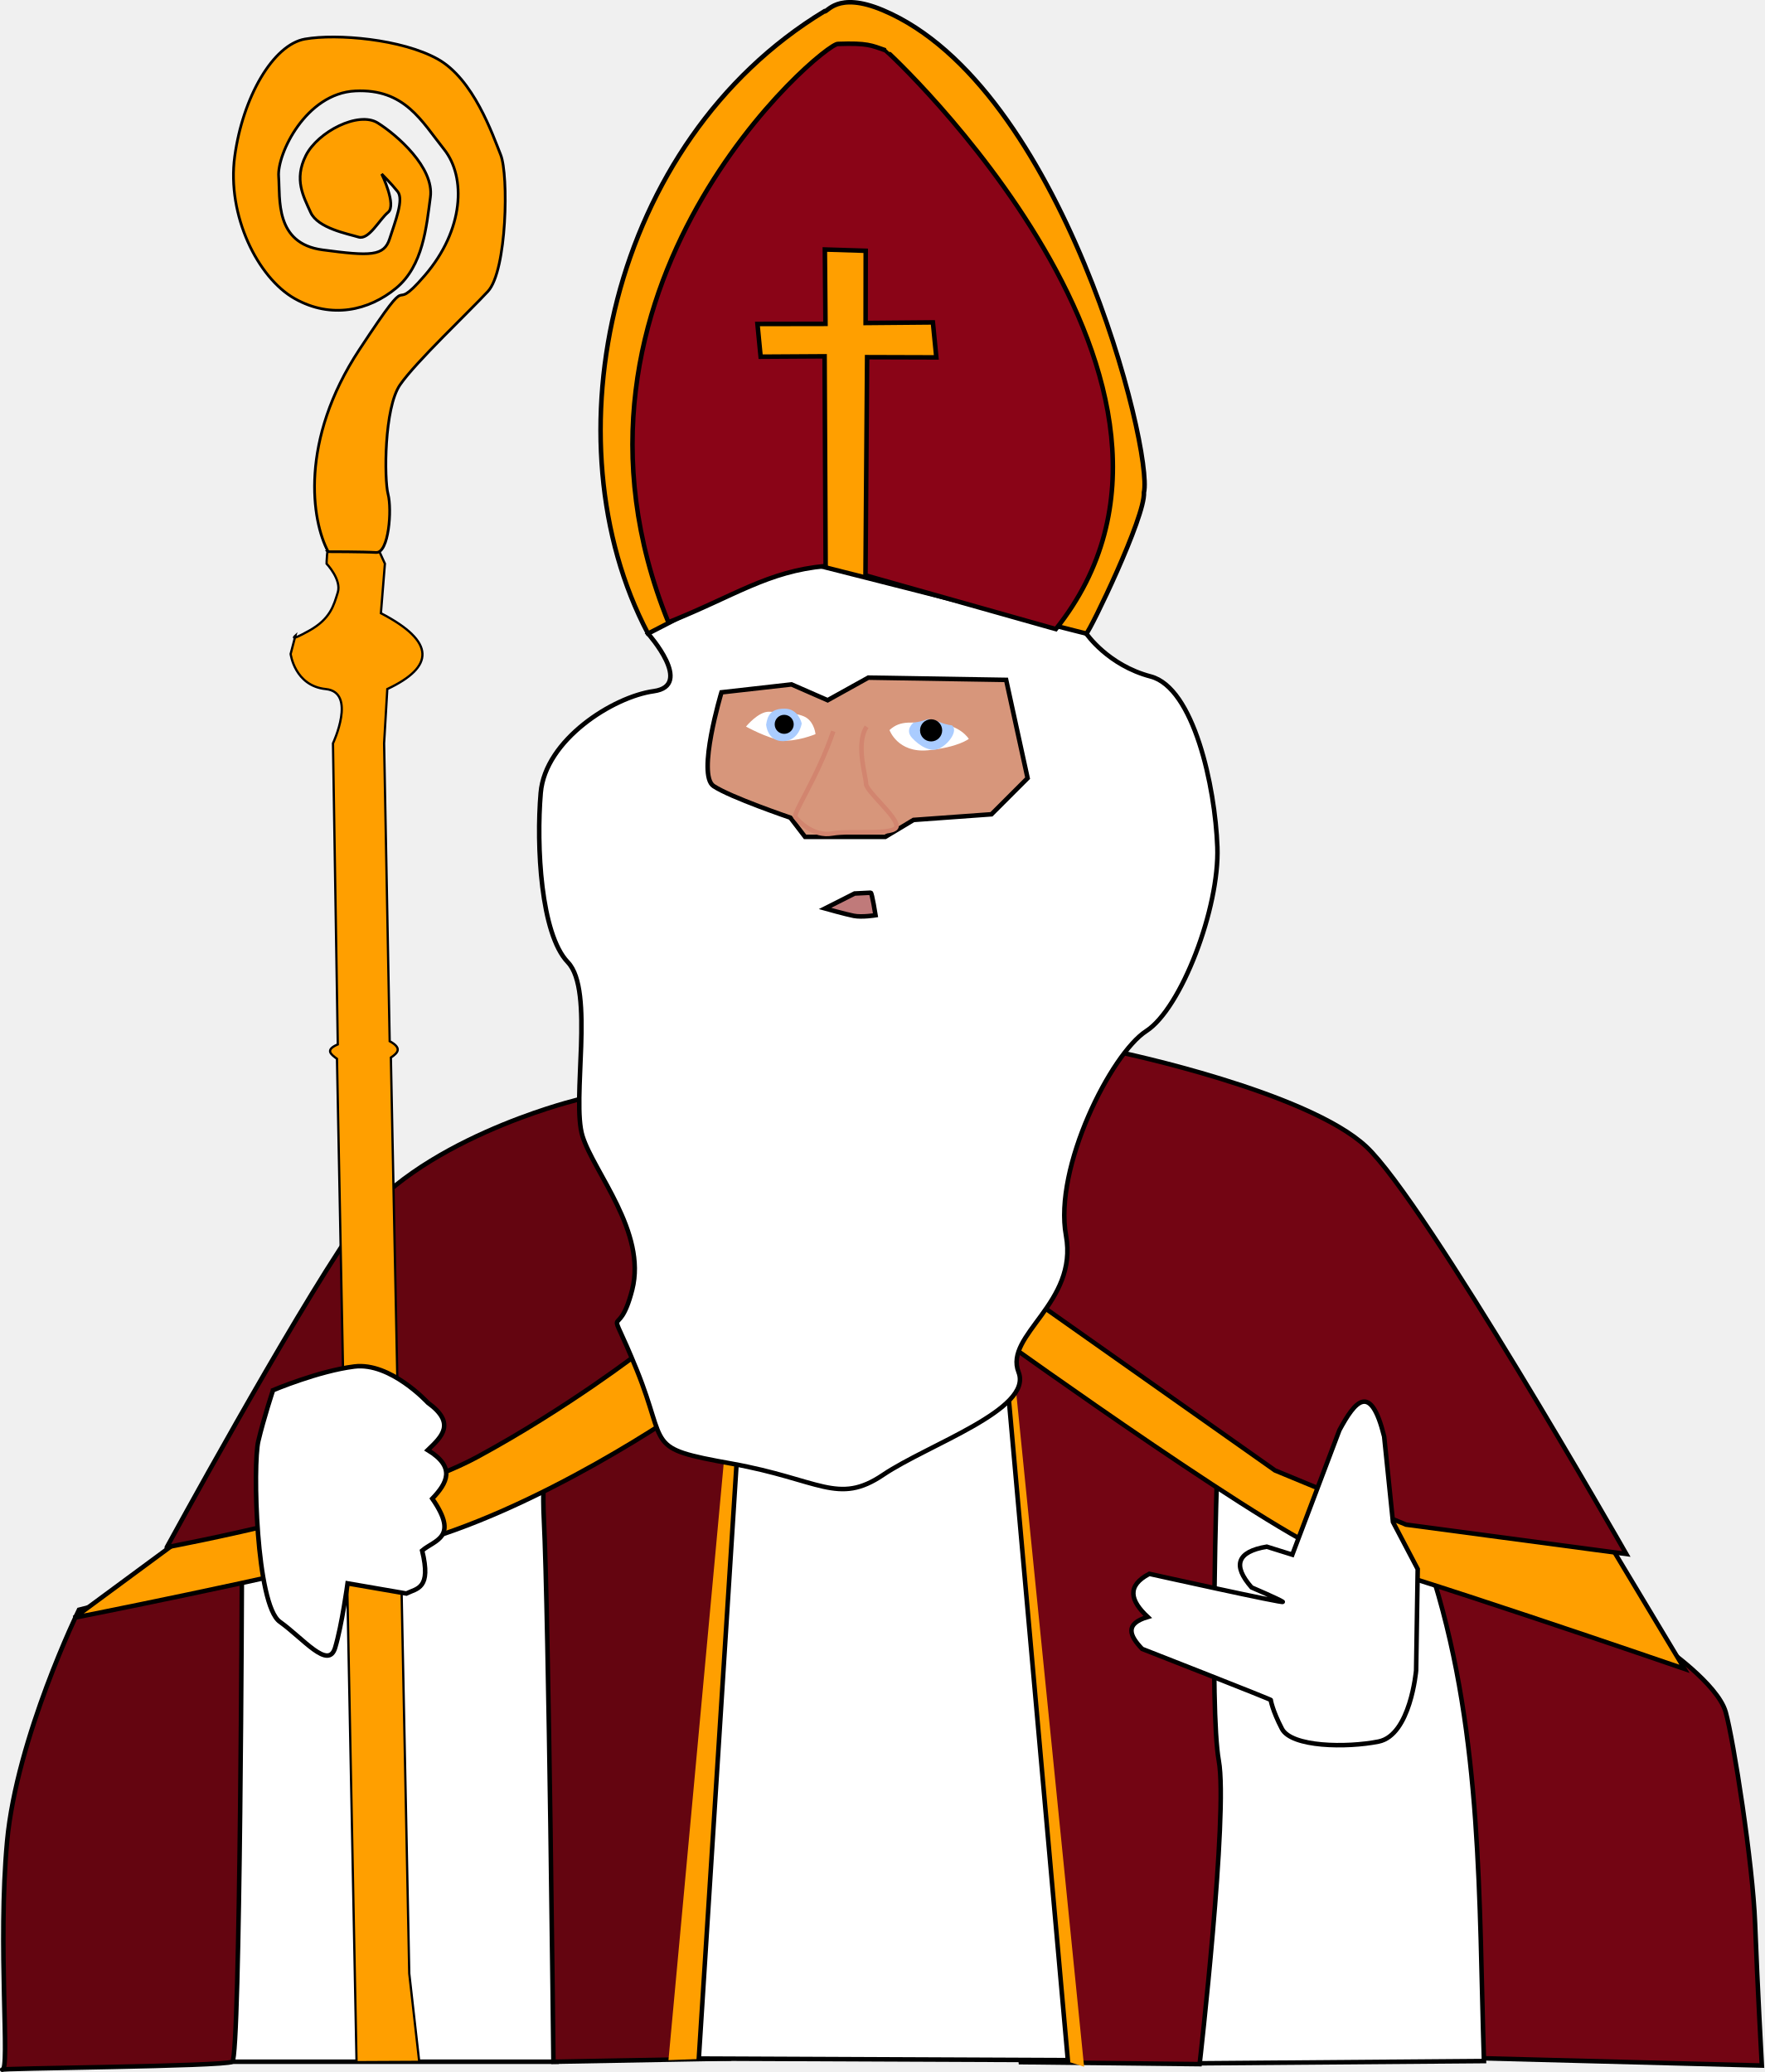
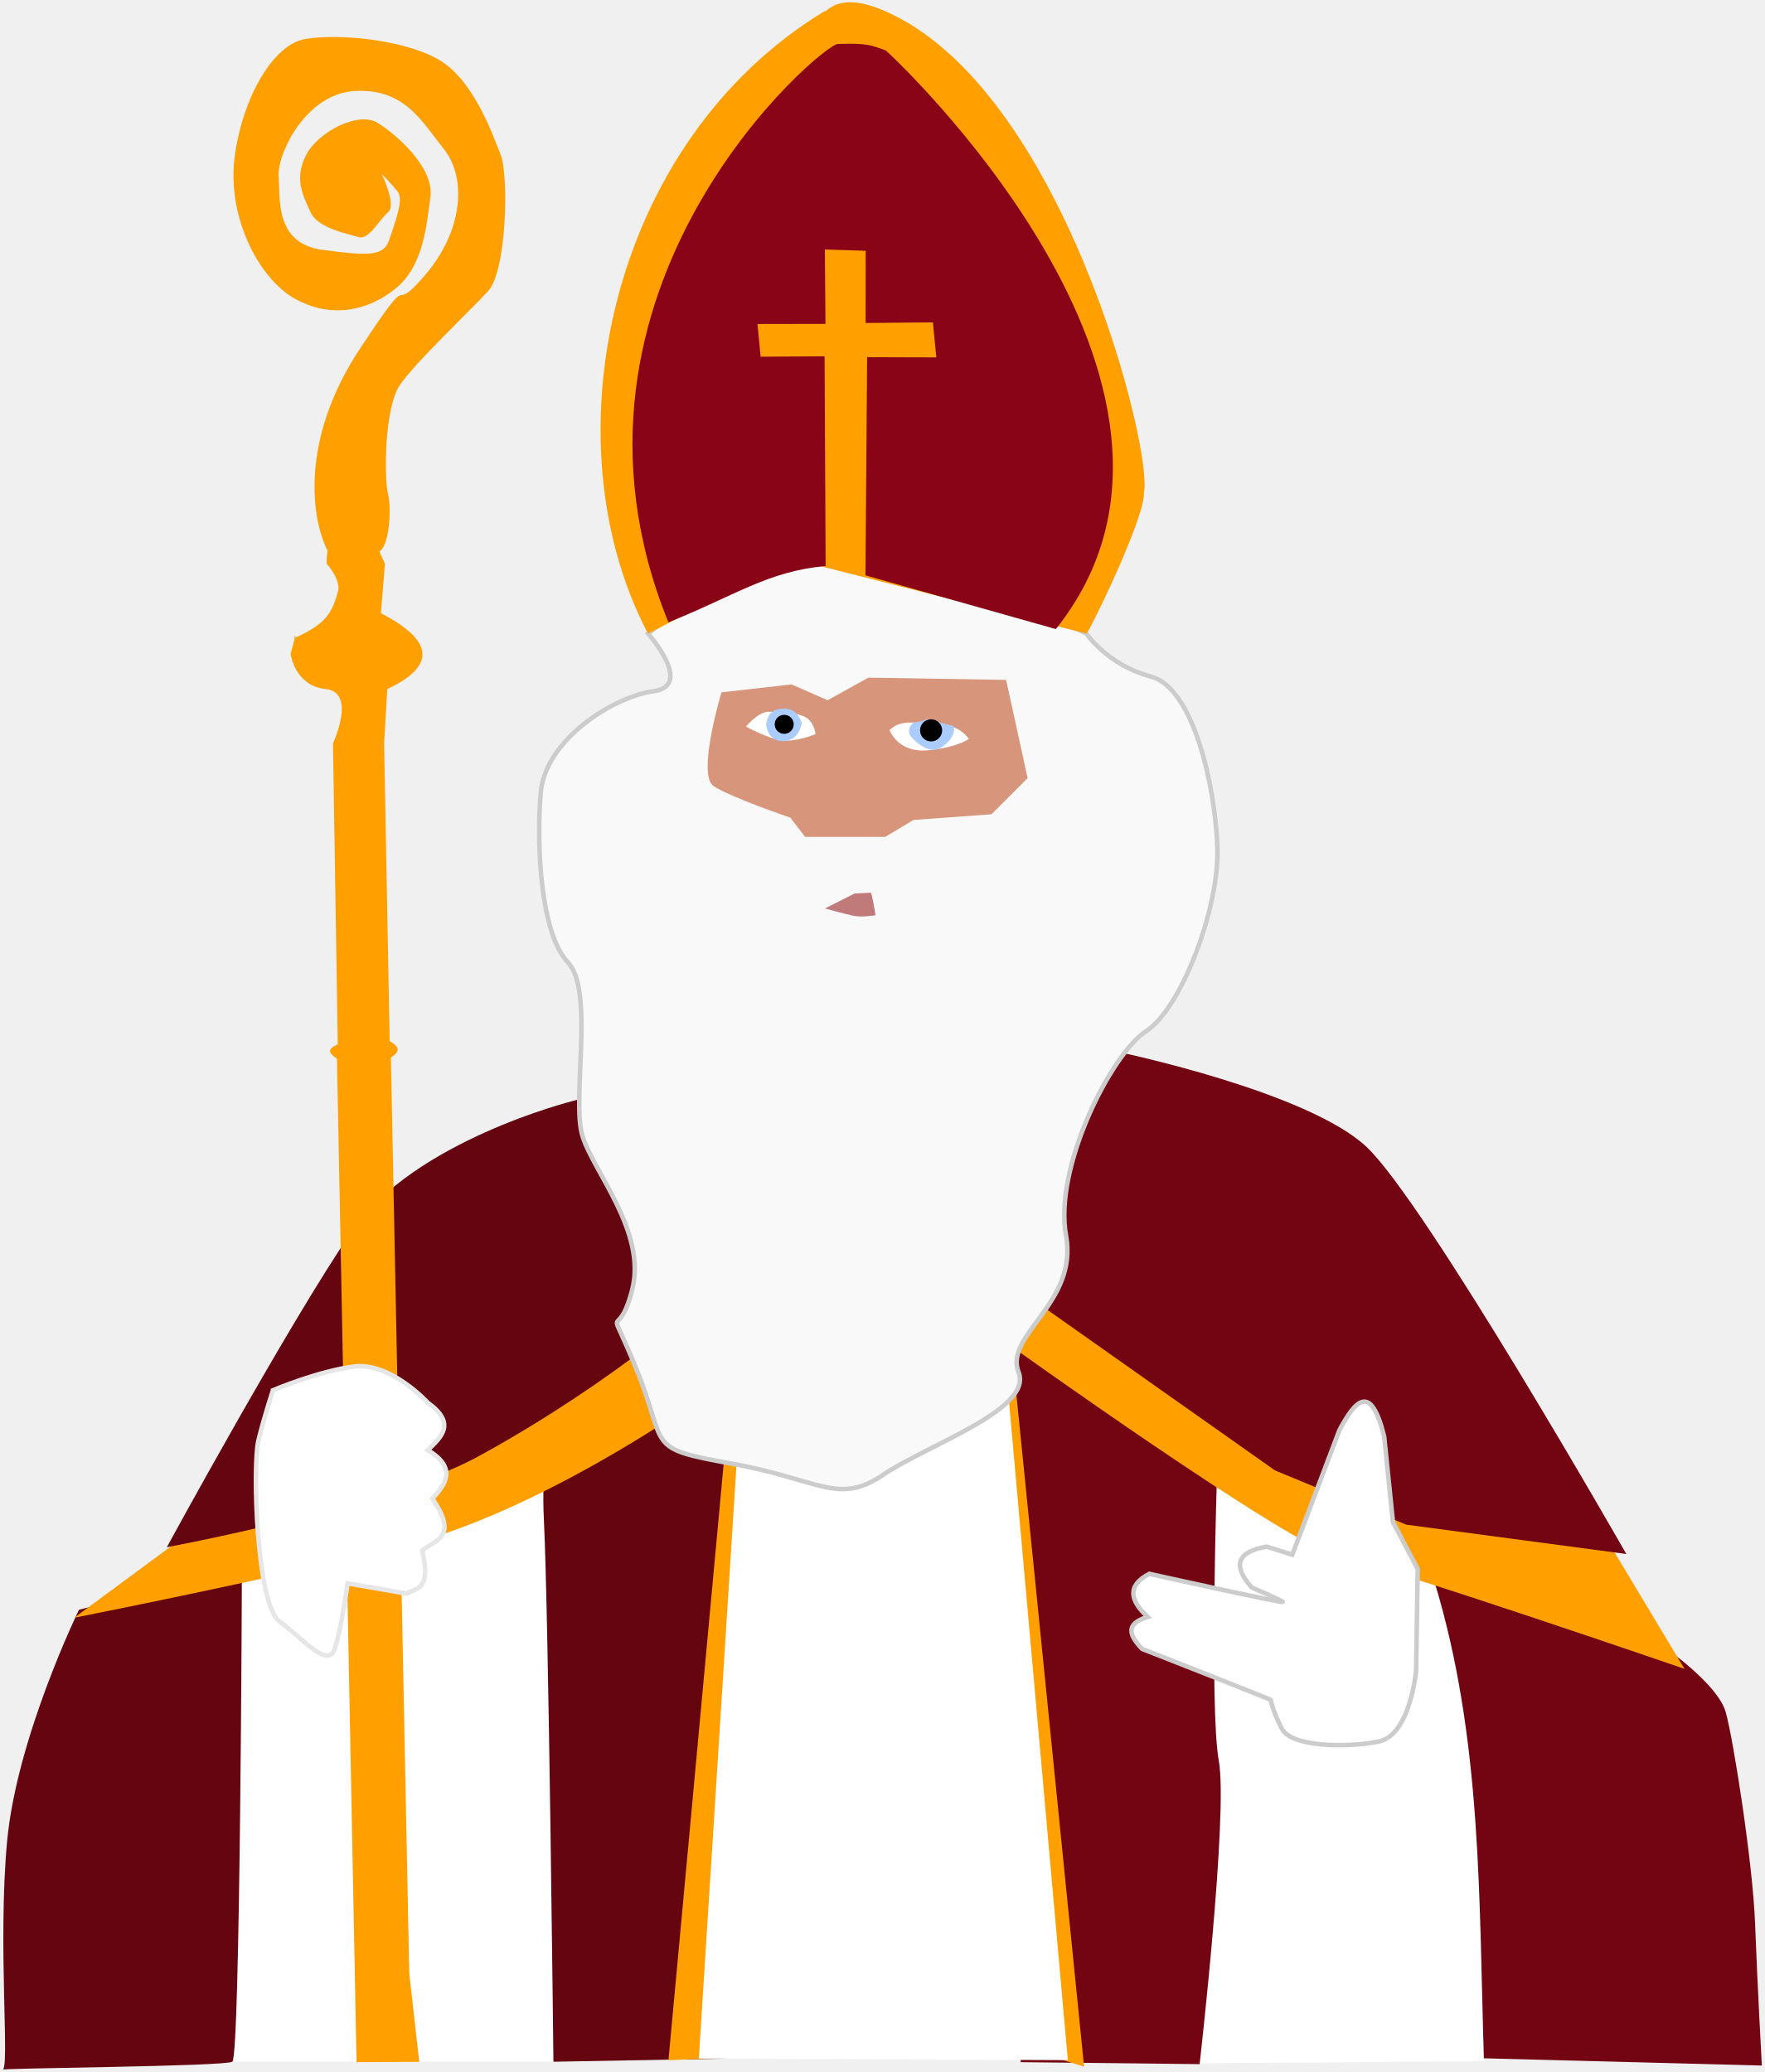
<svg xmlns="http://www.w3.org/2000/svg" width="390.45" height="458.686" viewBox="0 0 103.307 121.361" version="1.1" id="svg289">
  <defs id="defs283" />
  <g id="layer1" transform="translate(238.7656,-375.1147)">
-     <path style="opacity:1;vector-effect:none;fill:#730513;fill-opacity:1;stroke:#000000;stroke-width:0.265px;stroke-linecap:butt;stroke-linejoin:miter;stroke-miterlimit:4;stroke-dasharray:none;stroke-dashoffset:0;stroke-opacity:1" d="m -141.354,471.559 c 0,0 3.175,2.183 3.638,3.836 0.463,1.654 1.587,8.864 1.72,12.369 0.132,3.506 0.397,8.334 0.397,8.334 l -17.793,-0.463 -2.712,-30.361 z" id="path919" />
-     <path style="opacity:1;vector-effect:none;fill:#ffffff;fill-opacity:1;stroke:#000000;stroke-width:0.265px;stroke-linecap:butt;stroke-linejoin:miter;stroke-miterlimit:4;stroke-dasharray:none;stroke-dashoffset:0;stroke-opacity:1" d="m -168.606,495.967 16.735,-0.132 c -0.303,-9.415 -0.086,-18.865 -2.91,-28.112 l -0.794,-0.198 -11.576,-7.011 -4.63,3.307 z" id="path917" />
-     <path style="opacity:1;vector-effect:none;fill:#ffffff;fill-opacity:1;stroke:#000000;stroke-width:0.265px;stroke-linecap:butt;stroke-linejoin:miter;stroke-miterlimit:4;stroke-dasharray:none;stroke-dashoffset:0;stroke-opacity:1" d="m -225.629,495.875 h 19.457 l 0.374,-34.892 -19.925,5.426 z" id="path915" />
-     <path style="opacity:1;vector-effect:none;fill:#640510;fill-opacity:1;stroke:#000000;stroke-width:0.265px;stroke-linecap:butt;stroke-linejoin:miter;stroke-miterlimit:4;stroke-dasharray:none;stroke-dashoffset:0;stroke-opacity:1" d="m -234.141,469.402 c 0,0 -3.648,7.484 -4.209,13.564 -0.561,6.08 0.187,13.47 -0.281,13.377 -0.468,-0.093 13.003,-0.187 13.47,-0.468 0.468,-0.281 0.561,-28.905 0.561,-28.905 z" id="path913" />
-     <path style="opacity:1;vector-effect:none;fill:#730513;fill-opacity:1;stroke:#000000;stroke-width:0.265px;stroke-linecap:butt;stroke-linejoin:miter;stroke-miterlimit:4;stroke-dasharray:none;stroke-dashoffset:0;stroke-opacity:1" d="m -183.621,454.956 4.63,40.944 10.47,0.115 c 0,0 1.684,-14.686 1.123,-17.773 -0.561,-3.087 -0.093,-17.165 -0.093,-17.165 l -12.909,-8.7 z" id="path907" />
-     <path style="opacity:1;vector-effect:none;fill:#ff9f00;fill-opacity:1;stroke:#000000;stroke-width:0.265px;stroke-linecap:butt;stroke-linejoin:miter;stroke-miterlimit:4;stroke-dasharray:none;stroke-dashoffset:0;stroke-opacity:1" d="m -180.073,453.593 c 0,0 16.932,12.161 19.738,12.722 2.806,0.561 20.206,6.548 20.206,6.548 l -4.21,-7.016 -35.547,-17.119 z" id="path903" />
-     <path style="opacity:1;vector-effect:none;fill:#640510;fill-opacity:1;stroke:#000000;stroke-width:0.265px;stroke-linecap:butt;stroke-linejoin:miter;stroke-miterlimit:4;stroke-dasharray:none;stroke-dashoffset:0;stroke-opacity:1" d="m -205.423,454.809 c 0,0 -1.777,3.648 -1.497,9.261 0.281,5.613 0.561,31.805 0.561,31.805 l 10.29,-0.187 1.777,-45.088 z" id="path901" />
-     <path style="opacity:1;vector-effect:none;fill:#ff9f00;fill-opacity:1;stroke:#000000;stroke-width:0.265px;stroke-linecap:butt;stroke-linejoin:miter;stroke-miterlimit:4;stroke-dasharray:none;stroke-dashoffset:0;stroke-opacity:1" d="m -200.933,451.816 2.432,5.706 c 0,0 -8.793,6.174 -16.651,8.138 -7.858,1.964 -19.27,4.209 -19.27,4.209 l 15.341,-11.319 z" id="path905" />
-     <path style="opacity:1;vector-effect:none;fill:#640510;fill-opacity:1;stroke:#000000;stroke-width:0.265px;stroke-linecap:butt;stroke-linejoin:miter;stroke-miterlimit:4;stroke-dasharray:none;stroke-dashoffset:0;stroke-opacity:1" d="m -228.997,465.738 c 0,0 12.832,-2.381 18.19,-5.292 5.358,-2.91 9.525,-6.152 9.525,-6.152 l 3.109,-16.669 -7.078,1.984 c 0,0 -9.26,2.315 -12.898,7.607 -3.638,5.292 -10.848,18.521 -10.848,18.521 z" id="path897" />
-     <path style="opacity:1;vector-effect:none;fill:#ff9f00;fill-opacity:1;stroke:#000000;stroke-width:0.132;stroke-linecap:butt;stroke-linejoin:miter;stroke-miterlimit:4;stroke-dasharray:none;stroke-dashoffset:0;stroke-opacity:1" d="m -219.408,406.821 c -0.234,0.281 -0.234,1.31 -0.234,1.31 0,0 0.889,0.935 0.655,1.684 -0.234,0.748 -0.421,1.544 -1.684,2.245 -1.263,0.702 -0.795,0.281 -0.795,0.281 l -0.281,1.076 c 0,0 0.234,1.871 2.058,2.058 1.824,0.187 0.421,3.18 0.421,3.18 l 0.281,17.633 c -0.765,0.325 -0.399,0.583 -0.047,0.842 l 1.146,58.769 3.672,-0.018 -0.585,-5.174 -1.076,-53.648 c 0.408,-0.278 0.676,-0.551 -0.07,-0.959 l -0.327,-17.446 0.187,-3.18 c 2.761,-1.301 2.85,-2.768 -0.374,-4.443 l 0.234,-2.9 -0.702,-1.543 z" id="path899" />
-     <path style="opacity:1;vector-effect:none;fill:#730513;fill-opacity:1;stroke:#000000;stroke-width:0.265px;stroke-linecap:butt;stroke-linejoin:miter;stroke-miterlimit:4;stroke-dasharray:none;stroke-dashoffset:0;stroke-opacity:1" d="m -173.171,436.755 c 0,0 10.945,2.292 14.406,5.519 3.461,3.227 15.229,23.861 15.229,23.861 l -12.898,-1.72 -7.673,-3.175 -18.653,-13.163 z" id="path895" />
+     <path style="opacity:1;vector-effect:none;fill:#730513;fill-opacity:1;stroke:none;stroke-width:0.265px;stroke-linecap:butt;stroke-linejoin:miter;stroke-miterlimit:4;stroke-dasharray:none;stroke-dashoffset:0;stroke-opacity:1" d="m -141.354,471.559 c 0,0 3.175,2.183 3.638,3.836 0.463,1.654 1.587,8.864 1.72,12.369 0.132,3.506 0.397,8.334 0.397,8.334 l -17.793,-0.463 -2.712,-30.361 z" id="path919" />
+     <path style="opacity:1;vector-effect:none;fill:#ffffff;fill-opacity:1;stroke:none;stroke-width:0.265px;stroke-linecap:butt;stroke-linejoin:miter;stroke-miterlimit:4;stroke-dasharray:none;stroke-dashoffset:0;stroke-opacity:1" d="m -168.606,495.967 16.735,-0.132 c -0.303,-9.415 -0.086,-18.865 -2.91,-28.112 l -0.794,-0.198 -11.576,-7.011 -4.63,3.307 z" id="path917" />
+     <path style="opacity:1;vector-effect:none;fill:#ffffff;fill-opacity:1;stroke:none;stroke-width:0.265px;stroke-linecap:butt;stroke-linejoin:miter;stroke-miterlimit:4;stroke-dasharray:none;stroke-dashoffset:0;stroke-opacity:1" d="m -225.629,495.875 h 19.457 l 0.374,-34.892 -19.925,5.426 z" id="path915" />
+     <path style="opacity:1;vector-effect:none;fill:#640510;fill-opacity:1;stroke:none;stroke-width:0.265px;stroke-linecap:butt;stroke-linejoin:miter;stroke-miterlimit:4;stroke-dasharray:none;stroke-dashoffset:0;stroke-opacity:1" d="m -234.141,469.402 c 0,0 -3.648,7.484 -4.209,13.564 -0.561,6.08 0.187,13.47 -0.281,13.377 -0.468,-0.093 13.003,-0.187 13.47,-0.468 0.468,-0.281 0.561,-28.905 0.561,-28.905 z" id="path913" />
+     <path style="opacity:1;vector-effect:none;fill:#730513;fill-opacity:1;stroke:none;stroke-width:0.265px;stroke-linecap:butt;stroke-linejoin:miter;stroke-miterlimit:4;stroke-dasharray:none;stroke-dashoffset:0;stroke-opacity:1" d="m -183.621,454.956 4.63,40.944 10.47,0.115 c 0,0 1.684,-14.686 1.123,-17.773 -0.561,-3.087 -0.093,-17.165 -0.093,-17.165 l -12.909,-8.7 z" id="path907" />
+     <path style="opacity:1;vector-effect:none;fill:#ff9f00;fill-opacity:1;stroke:none;stroke-width:0.265px;stroke-linecap:butt;stroke-linejoin:miter;stroke-miterlimit:4;stroke-dasharray:none;stroke-dashoffset:0;stroke-opacity:1" d="m -180.073,453.593 c 0,0 16.932,12.161 19.738,12.722 2.806,0.561 20.206,6.548 20.206,6.548 l -4.21,-7.016 -35.547,-17.119 z" id="path903" />
+     <path style="opacity:1;vector-effect:none;fill:#640510;fill-opacity:1;stroke:none;stroke-width:0.265px;stroke-linecap:butt;stroke-linejoin:miter;stroke-miterlimit:4;stroke-dasharray:none;stroke-dashoffset:0;stroke-opacity:1" d="m -205.423,454.809 c 0,0 -1.777,3.648 -1.497,9.261 0.281,5.613 0.561,31.805 0.561,31.805 l 10.29,-0.187 1.777,-45.088 z" id="path901" />
+     <path style="opacity:1;vector-effect:none;fill:#ff9f00;fill-opacity:1;stroke:none;stroke-width:0.265px;stroke-linecap:butt;stroke-linejoin:miter;stroke-miterlimit:4;stroke-dasharray:none;stroke-dashoffset:0;stroke-opacity:1" d="m -200.933,451.816 2.432,5.706 c 0,0 -8.793,6.174 -16.651,8.138 -7.858,1.964 -19.27,4.209 -19.27,4.209 l 15.341,-11.319 z" id="path905" />
+     <path style="opacity:1;vector-effect:none;fill:#640510;fill-opacity:1;stroke:none;stroke-width:0.265px;stroke-linecap:butt;stroke-linejoin:miter;stroke-miterlimit:4;stroke-dasharray:none;stroke-dashoffset:0;stroke-opacity:1" d="m -228.997,465.738 c 0,0 12.832,-2.381 18.19,-5.292 5.358,-2.91 9.525,-6.152 9.525,-6.152 l 3.109,-16.669 -7.078,1.984 c 0,0 -9.26,2.315 -12.898,7.607 -3.638,5.292 -10.848,18.521 -10.848,18.521 z" id="path897" />
+     <path style="opacity:1;vector-effect:none;fill:#ff9f00;fill-opacity:1;stroke:none;stroke-width:0.132;stroke-linecap:butt;stroke-linejoin:miter;stroke-miterlimit:4;stroke-dasharray:none;stroke-dashoffset:0;stroke-opacity:1" d="m -219.408,406.821 c -0.234,0.281 -0.234,1.31 -0.234,1.31 0,0 0.889,0.935 0.655,1.684 -0.234,0.748 -0.421,1.544 -1.684,2.245 -1.263,0.702 -0.795,0.281 -0.795,0.281 l -0.281,1.076 c 0,0 0.234,1.871 2.058,2.058 1.824,0.187 0.421,3.18 0.421,3.18 l 0.281,17.633 c -0.765,0.325 -0.399,0.583 -0.047,0.842 l 1.146,58.769 3.672,-0.018 -0.585,-5.174 -1.076,-53.648 c 0.408,-0.278 0.676,-0.551 -0.07,-0.959 l -0.327,-17.446 0.187,-3.18 c 2.761,-1.301 2.85,-2.768 -0.374,-4.443 l 0.234,-2.9 -0.702,-1.543 z" id="path899" />
+     <path style="opacity:1;vector-effect:none;fill:#730513;fill-opacity:1;stroke:none;stroke-width:0.265px;stroke-linecap:butt;stroke-linejoin:miter;stroke-miterlimit:4;stroke-dasharray:none;stroke-dashoffset:0;stroke-opacity:1" d="m -173.171,436.755 c 0,0 10.945,2.292 14.406,5.519 3.461,3.227 15.229,23.861 15.229,23.861 l -12.898,-1.72 -7.673,-3.175 -18.653,-13.163 z" id="path895" />
    <path style="opacity:1;vector-effect:none;fill:#ff9f00;fill-opacity:1;stroke:none;stroke-width:0.265px;stroke-linecap:butt;stroke-linejoin:miter;stroke-miterlimit:4;stroke-dasharray:none;stroke-dashoffset:0;stroke-opacity:1" d="m -179.255,456.742 3.969,39.423 -3.572,-1.124 -1.852,-36.446 -0.198,-3.307 z" id="path893" />
    <path style="opacity:1;vector-effect:none;fill:#ff9f00;fill-opacity:1;stroke:none;stroke-width:0.265px;stroke-linecap:butt;stroke-linejoin:miter;stroke-miterlimit:4;stroke-dasharray:none;stroke-dashoffset:0;stroke-opacity:1" d="m -197.191,495.688 -2.432,0.093 3.368,-36.389 1.403,-0.374 4.584,2.152 -4.21,31.524 z" id="path891" />
-     <path style="opacity:1;vector-effect:none;fill:#ffffff;fill-opacity:1;stroke:#000000;stroke-width:0.265px;stroke-linecap:butt;stroke-linejoin:miter;stroke-miterlimit:4;stroke-dasharray:none;stroke-dashoffset:0;stroke-opacity:1" d="m -195.638,460.896 -2.208,34.792 21.609,0.093 -3.449,-38.625 z" id="path889" />
-     <path style="opacity:1;vector-effect:none;fill:#ffffff;fill-opacity:1;stroke:#000000;stroke-width:0.265px;stroke-linecap:butt;stroke-linejoin:miter;stroke-miterlimit:4;stroke-dasharray:none;stroke-dashoffset:0;stroke-opacity:1" d="m -200.819,412.226 c 0,0 2.712,3.043 0.331,3.373 -2.381,0.331 -6.35,2.844 -6.615,5.953 -0.265,3.109 0,8.268 1.587,9.922 1.587,1.654 0.198,8.07 0.86,10.186 0.661,2.117 3.77,5.622 2.91,8.996 -0.86,3.373 -1.587,0.132 0.265,4.696 1.852,4.564 0.397,4.564 5.556,5.49 5.159,0.926 6.218,2.447 8.864,0.661 2.646,-1.786 8.797,-3.836 7.938,-6.019 -0.86,-2.183 3.506,-4.035 2.778,-8.004 -0.728,-3.969 2.646,-10.649 4.696,-11.972 2.051,-1.323 4.299,-7.21 4.167,-10.782 -0.132,-3.572 -1.389,-9.327 -3.903,-9.988 -2.514,-0.661 -3.77,-2.514 -3.77,-2.514 l -15.61,-7.805 z" id="path885" />
-     <path style="opacity:1;vector-effect:none;fill:#ff9f00;fill-opacity:1;stroke:#000000;stroke-width:0.265px;stroke-linecap:butt;stroke-linejoin:miter;stroke-miterlimit:4;stroke-dasharray:none;stroke-dashoffset:0;stroke-opacity:1" d="m -200.819,412.226 8.467,-4.366 17.198,4.366 c 0.23,-0.184 3.457,-6.841 3.373,-8.268 0.554,-2.455 -4.762,-23.807 -15.28,-28.244 -2.706,-1.142 -3.277,0.183 -3.44,0.066 -12.601,7.651 -16.263,25.165 -10.319,36.446 z" id="path879" />
-     <path style="opacity:1;vector-effect:none;fill:#8a0417;fill-opacity:1;stroke:#000000;stroke-width:1px;stroke-linecap:butt;stroke-linejoin:miter;stroke-miterlimit:4;stroke-dasharray:none;stroke-dashoffset:0;stroke-opacity:1" d="m 185.463,9.725 c -3.05,-0.374 -67.564,53.965 -37.541,128.039 14.745,-5.881 21.912,-11.284 34.801,-12.467 l -0.229,-46.42 -14.156,0.086 -0.703,-7.242 15.055,-0.025 -0.138,-16.464 9.043,0.283 -0.022,15.986 14.889,-0.131 0.76,7.746 -15.318,-0.047 -0.361,48.299 42.131,11.896 C 276.618,85.45 196.185,11.11 195.984,11.139 192.806,10.044 192.029,9.496 185.463,9.725 Z" transform="matrix(0.2645833,0,0,0.2645833,-238.7656,375.1147)" id="path873" />
-     <path style="opacity:1;vector-effect:none;fill:#d7967b;fill-opacity:1;stroke:#000000;stroke-width:0.265px;stroke-linecap:butt;stroke-linejoin:miter;stroke-miterlimit:4;stroke-dasharray:none;stroke-dashoffset:0;stroke-opacity:1" d="m -196.519,415.666 c 0,0 -1.455,4.829 -0.463,5.49 0.992,0.661 4.498,1.852 4.498,1.852 l 0.86,1.124 h 4.696 l 1.654,-0.992 4.564,-0.331 2.117,-2.117 -1.257,-5.755 -8.07,-0.132 -2.381,1.323 -2.117,-0.926 z" id="path881" />
-     <path style="opacity:1;vector-effect:none;fill:none;fill-opacity:1;stroke:#d2856f;stroke-width:0.265px;stroke-linecap:butt;stroke-linejoin:miter;stroke-miterlimit:4;stroke-dasharray:none;stroke-dashoffset:0;stroke-opacity:1" d="m -189.971,417.948 c -0.959,2.778 -2.381,4.796 -2.216,5.027 0.165,0.232 1.058,1.158 2.15,0.959 1.091,-0.198 3.737,0.132 3.77,-0.43 0.033,-0.562 -1.786,-2.051 -1.786,-2.48 0,-0.43 -0.628,-2.348 0.033,-3.34" id="path910" />
-     <path style="opacity:1;vector-effect:none;fill:#ff9f00;fill-opacity:1;stroke:#000000;stroke-width:0.159;stroke-linecap:butt;stroke-linejoin:miter;stroke-miterlimit:4;stroke-dasharray:none;stroke-dashoffset:0;stroke-opacity:1" d="m -219.549,407.429 c -0.982,-1.824 -1.684,-6.501 1.824,-11.833 3.508,-5.332 1.543,-1.684 3.835,-4.35 2.292,-2.666 2.432,-5.753 1.123,-7.39 -1.31,-1.637 -2.292,-3.555 -5.192,-3.414 -2.9,0.14 -4.584,3.695 -4.49,5.005 0.093,1.31 -0.234,3.929 2.572,4.303 2.806,0.374 3.601,0.374 3.929,-0.655 0.327,-1.029 0.842,-2.292 0.468,-2.76 -0.374,-0.468 -0.935,-1.029 -0.935,-1.029 0,0 0.889,1.824 0.374,2.245 -0.514,0.421 -1.123,1.637 -1.731,1.45 -0.608,-0.187 -2.385,-0.514 -2.806,-1.45 -0.421,-0.935 -0.982,-1.918 -0.281,-3.321 0.702,-1.403 3.087,-2.619 4.209,-1.918 1.123,0.702 3.321,2.619 3.087,4.35 -0.234,1.731 -0.421,4.022 -2.011,5.332 -1.59,1.31 -3.789,1.824 -5.94,0.608 -2.152,-1.216 -3.976,-4.864 -3.508,-8.325 0.468,-3.461 2.245,-6.548 4.116,-6.876 1.871,-0.327 5.659,0 7.764,1.169 2.105,1.169 3.227,4.443 3.695,5.613 0.468,1.169 0.374,6.782 -0.748,7.998 -1.123,1.216 -4.209,4.116 -5.145,5.472 -0.935,1.356 -0.935,5.519 -0.702,6.408 0.234,0.889 0.047,3.461 -0.702,3.414 -0.748,-0.047 -2.806,-0.047 -2.806,-0.047 z" id="path887" />
-     <path style="opacity:1;vector-effect:none;fill:#ffffff;fill-opacity:1;stroke:#000000;stroke-width:0.265px;stroke-linecap:butt;stroke-linejoin:miter;stroke-miterlimit:4;stroke-dasharray:none;stroke-dashoffset:0;stroke-opacity:1" d="m -164.357,474.687 c 0.234,0.047 -7.53,-2.993 -7.53,-2.993 -0.74,-0.773 -1.036,-1.469 0.327,-1.871 -1.023,-0.953 -1.248,-1.822 0.093,-2.526 0,0 7.998,1.777 7.811,1.637 -0.187,-0.14 -1.824,-0.842 -1.824,-0.842 -1.128,-1.29 -0.852,-2.093 0.889,-2.385 l 1.497,0.468 2.76,-7.296 c 0.919,-1.699 1.823,-2.844 2.619,0.374 l 0.514,5.005 1.45,2.76 -0.093,5.94 c 0,0 -0.327,3.789 -2.198,4.163 -1.871,0.374 -5.098,0.327 -5.659,-0.748 -0.561,-1.076 -0.655,-1.684 -0.655,-1.684 z" id="path909" />
-     <path style="opacity:1;vector-effect:none;fill:#ffffff;fill-opacity:1;stroke:#000000;stroke-width:0.265px;stroke-linecap:butt;stroke-linejoin:miter;stroke-miterlimit:4;stroke-dasharray:none;stroke-dashoffset:0;stroke-opacity:1" d="m -222.779,456.544 c 0,0 -0.529,1.587 -0.86,2.977 -0.331,1.389 -0.132,9.591 1.257,10.583 1.389,0.992 2.844,2.844 3.241,1.521 0.397,-1.323 0.728,-3.77 0.728,-3.77 l 3.44,0.595 c 0.63,-0.311 1.477,-0.264 0.926,-2.514 0.736,-0.63 2.181,-0.754 0.595,-3.043 0.873,-0.915 1.388,-1.842 -0.265,-2.844 0.816,-0.785 1.676,-1.563 0,-2.778 0,0 -2.183,-2.381 -4.299,-2.117 -2.117,0.265 -4.763,1.389 -4.763,1.389 z" id="path911" />
-     <g id="g920" transform="matrix(1.633742,0,0,1.633742,118.0392,-264.7237)" style="stroke-width:0.612">
+     <path style="opacity:1;vector-effect:none;fill:#ffffff;fill-opacity:1;stroke:none;stroke-width:0.265px;stroke-linecap:butt;stroke-linejoin:miter;stroke-miterlimit:4;stroke-dasharray:none;stroke-dashoffset:0;stroke-opacity:1" d="m -195.638,460.896 -2.208,34.792 21.609,0.093 -3.449,-38.625 z" id="path889" />
+     <path style="opacity:1;vector-effect:none;fill:#f9f9f9;fill-opacity:1;stroke:#cccccc;stroke-width:0.265px;stroke-linecap:butt;stroke-linejoin:miter;stroke-miterlimit:4;stroke-dasharray:none;stroke-dashoffset:0;stroke-opacity:1" d="m -200.819,412.226 c 0,0 2.712,3.043 0.331,3.373 -2.381,0.331 -6.35,2.844 -6.615,5.953 -0.265,3.109 0,8.268 1.587,9.922 1.587,1.654 0.198,8.07 0.86,10.186 0.661,2.117 3.77,5.622 2.91,8.996 -0.86,3.373 -1.587,0.132 0.265,4.696 1.852,4.564 0.397,4.564 5.556,5.49 5.159,0.926 6.218,2.447 8.864,0.661 2.646,-1.786 8.797,-3.836 7.938,-6.019 -0.86,-2.183 3.506,-4.035 2.778,-8.004 -0.728,-3.969 2.646,-10.649 4.696,-11.972 2.051,-1.323 4.299,-7.21 4.167,-10.782 -0.132,-3.572 -1.389,-9.327 -3.903,-9.988 -2.514,-0.661 -3.77,-2.514 -3.77,-2.514 l -15.61,-7.805 z" id="path885" />
+     <path style="opacity:1;vector-effect:none;fill:#ff9f00;fill-opacity:1;stroke:none;stroke-width:0.265px;stroke-linecap:butt;stroke-linejoin:miter;stroke-miterlimit:4;stroke-dasharray:none;stroke-dashoffset:0;stroke-opacity:1" d="m -200.819,412.226 8.467,-4.366 17.198,4.366 c 0.23,-0.184 3.457,-6.841 3.373,-8.268 0.554,-2.455 -4.762,-23.807 -15.28,-28.244 -2.706,-1.142 -3.277,0.183 -3.44,0.066 -12.601,7.651 -16.263,25.165 -10.319,36.446 z" id="path879" />
+     <path style="opacity:1;vector-effect:none;fill:#8a0417;fill-opacity:1;stroke:none;stroke-width:1px;stroke-linecap:butt;stroke-linejoin:miter;stroke-miterlimit:4;stroke-dasharray:none;stroke-dashoffset:0;stroke-opacity:1" d="m 185.463,9.725 c -3.05,-0.374 -67.564,53.965 -37.541,128.039 14.745,-5.881 21.912,-11.284 34.801,-12.467 l -0.229,-46.42 -14.156,0.086 -0.703,-7.242 15.055,-0.025 -0.138,-16.464 9.043,0.283 -0.022,15.986 14.889,-0.131 0.76,7.746 -15.318,-0.047 -0.361,48.299 42.131,11.896 C 276.618,85.45 196.185,11.11 195.984,11.139 192.806,10.044 192.029,9.496 185.463,9.725 Z" transform="matrix(0.2645833,0,0,0.2645833,-238.7656,375.1147)" id="path873" />
+     <path style="opacity:1;vector-effect:none;fill:#d7967b;fill-opacity:1;stroke:none;stroke-width:0.265px;stroke-linecap:butt;stroke-linejoin:miter;stroke-miterlimit:4;stroke-dasharray:none;stroke-dashoffset:0;stroke-opacity:1" d="m -196.519,415.666 c 0,0 -1.455,4.829 -0.463,5.49 0.992,0.661 4.498,1.852 4.498,1.852 l 0.86,1.124 h 4.696 l 1.654,-0.992 4.564,-0.331 2.117,-2.117 -1.257,-5.755 -8.07,-0.132 -2.381,1.323 -2.117,-0.926 z" id="path881" />
+     <path style="opacity:1;vector-effect:none;fill:none;fill-opacity:1;stroke:none;stroke-width:0.265px;stroke-linecap:butt;stroke-linejoin:miter;stroke-miterlimit:4;stroke-dasharray:none;stroke-dashoffset:0;stroke-opacity:1" d="m -189.971,417.948 c -0.959,2.778 -2.381,4.796 -2.216,5.027 0.165,0.232 1.058,1.158 2.15,0.959 1.091,-0.198 3.737,0.132 3.77,-0.43 0.033,-0.562 -1.786,-2.051 -1.786,-2.48 0,-0.43 -0.628,-2.348 0.033,-3.34" id="path910" />
+     <path style="opacity:1;vector-effect:none;fill:#ff9f00;fill-opacity:1;stroke:none;stroke-width:0.159;stroke-linecap:butt;stroke-linejoin:miter;stroke-miterlimit:4;stroke-dasharray:none;stroke-dashoffset:0;stroke-opacity:1" d="m -219.549,407.429 c -0.982,-1.824 -1.684,-6.501 1.824,-11.833 3.508,-5.332 1.543,-1.684 3.835,-4.35 2.292,-2.666 2.432,-5.753 1.123,-7.39 -1.31,-1.637 -2.292,-3.555 -5.192,-3.414 -2.9,0.14 -4.584,3.695 -4.49,5.005 0.093,1.31 -0.234,3.929 2.572,4.303 2.806,0.374 3.601,0.374 3.929,-0.655 0.327,-1.029 0.842,-2.292 0.468,-2.76 -0.374,-0.468 -0.935,-1.029 -0.935,-1.029 0,0 0.889,1.824 0.374,2.245 -0.514,0.421 -1.123,1.637 -1.731,1.45 -0.608,-0.187 -2.385,-0.514 -2.806,-1.45 -0.421,-0.935 -0.982,-1.918 -0.281,-3.321 0.702,-1.403 3.087,-2.619 4.209,-1.918 1.123,0.702 3.321,2.619 3.087,4.35 -0.234,1.731 -0.421,4.022 -2.011,5.332 -1.59,1.31 -3.789,1.824 -5.94,0.608 -2.152,-1.216 -3.976,-4.864 -3.508,-8.325 0.468,-3.461 2.245,-6.548 4.116,-6.876 1.871,-0.327 5.659,0 7.764,1.169 2.105,1.169 3.227,4.443 3.695,5.613 0.468,1.169 0.374,6.782 -0.748,7.998 -1.123,1.216 -4.209,4.116 -5.145,5.472 -0.935,1.356 -0.935,5.519 -0.702,6.408 0.234,0.889 0.047,3.461 -0.702,3.414 -0.748,-0.047 -2.806,-0.047 -2.806,-0.047 z" id="path887" />
+     <path style="opacity:1;vector-effect:none;fill:#ffffff;fill-opacity:1;stroke:#cccccc;stroke-width:0.265px;stroke-linecap:butt;stroke-linejoin:miter;stroke-miterlimit:4;stroke-dasharray:none;stroke-dashoffset:0;stroke-opacity:1" d="m -164.357,474.687 c 0.234,0.047 -7.53,-2.993 -7.53,-2.993 -0.74,-0.773 -1.036,-1.469 0.327,-1.871 -1.023,-0.953 -1.248,-1.822 0.093,-2.526 0,0 7.998,1.777 7.811,1.637 -0.187,-0.14 -1.824,-0.842 -1.824,-0.842 -1.128,-1.29 -0.852,-2.093 0.889,-2.385 l 1.497,0.468 2.76,-7.296 c 0.919,-1.699 1.823,-2.844 2.619,0.374 l 0.514,5.005 1.45,2.76 -0.093,5.94 c 0,0 -0.327,3.789 -2.198,4.163 -1.871,0.374 -5.098,0.327 -5.659,-0.748 -0.561,-1.076 -0.655,-1.684 -0.655,-1.684 z" id="path909" />
+     <path style="opacity:1;vector-effect:none;fill:#ffffff;fill-opacity:1;stroke:#e6e6e6;stroke-width:0.265px;stroke-linecap:butt;stroke-linejoin:miter;stroke-miterlimit:4;stroke-dasharray:none;stroke-dashoffset:0;stroke-opacity:1" d="m -222.779,456.544 c 0,0 -0.529,1.587 -0.86,2.977 -0.331,1.389 -0.132,9.591 1.257,10.583 1.389,0.992 2.844,2.844 3.241,1.521 0.397,-1.323 0.728,-3.77 0.728,-3.77 l 3.44,0.595 c 0.63,-0.311 1.477,-0.264 0.926,-2.514 0.736,-0.63 2.181,-0.754 0.595,-3.043 0.873,-0.915 1.388,-1.842 -0.265,-2.844 0.816,-0.785 1.676,-1.563 0,-2.778 0,0 -2.183,-2.381 -4.299,-2.117 -2.117,0.265 -4.763,1.389 -4.763,1.389 z" id="path911" />
+     <g id="g920" transform="matrix(1.633742,0,0,1.633742,118.0392,-264.7237)" style="stroke-width:0.612;stroke:none">
      <path id="path923" d="m -186.516,417.813 c 0,0 0.292,0.83 1.38,0.725 1.087,-0.105 1.462,-0.409 1.462,-0.409 0,0 -0.316,-0.526 -1.181,-0.55 -0.865,-0.023 -1.251,-0.14 -1.66,0.234 z" style="opacity:1;vector-effect:none;fill:#ffffff;fill-opacity:1;stroke:none;stroke-width:0.162px;stroke-linecap:butt;stroke-linejoin:miter;stroke-miterlimit:4;stroke-dasharray:none;stroke-dashoffset:0;stroke-opacity:1" />
      <path id="path925" d="m -185.659,417.55 c 0,0 -0.319,0.251 -0.05,0.543 0.269,0.292 0.678,0.55 1.017,0.362 0.339,-0.187 0.629,-0.632 0.419,-0.808 -0.419,-0.053 -0.521,-0.203 -0.862,-0.228 -0.263,0.097 -0.425,0.114 -0.524,0.13 z" style="opacity:1;vector-effect:none;fill:#aaccff;fill-opacity:1;stroke:none;stroke-width:0.162px;stroke-linecap:butt;stroke-linejoin:miter;stroke-miterlimit:4;stroke-dasharray:none;stroke-dashoffset:0;stroke-opacity:1" />
-       <circle r="0.397" cy="417.824" cx="-185.025" id="path937" style="fill:#000000;fill-rule:evenodd;stroke-width:0.162" />
+       <circle r="0.397" cy="417.824" cx="-185.025" id="path937" style="fill:#000000;fill-rule:evenodd;stroke-width:0.162;stroke:none" />
    </g>
-     <g id="g915" transform="matrix(1.403226,0,0,1.403226,77.90773,-167.9601)" style="stroke-width:0.713">
+     <g id="g915" transform="matrix(1.403226,0,0,1.403226,77.90773,-167.9601)" style="stroke-width:0.713;stroke:none">
      <path id="path921" d="m -194.545,417.347 c 0,0 0.514,-0.631 0.959,-0.62 0.444,0.012 1.275,0.035 1.59,0.269 0.316,0.234 0.351,0.667 0.351,0.667 0,0 -0.819,0.339 -1.415,0.257 -0.596,-0.082 -1.485,-0.573 -1.485,-0.573 z" style="opacity:1;vector-effect:none;fill:#ffffff;fill-opacity:1;stroke:none;stroke-width:0;stroke-linecap:butt;stroke-linejoin:miter;stroke-miterlimit:4;stroke-dasharray:none;stroke-dashoffset:0;stroke-opacity:1" />
      <path id="path902" d="m -193.705,417.265 c 0,0 0.047,0.702 0.713,0.69 0.667,-0.012 0.772,-0.737 0.772,-0.737 0,0 -0.129,-0.62 -0.713,-0.62 -0.585,0 -0.713,0.292 -0.772,0.667 z" style="opacity:1;vector-effect:none;fill:#aaccff;fill-opacity:1;stroke:none;stroke-width:0.189px;stroke-linecap:butt;stroke-linejoin:miter;stroke-miterlimit:4;stroke-dasharray:none;stroke-dashoffset:0;stroke-opacity:1" />
-       <circle style="fill:#000000;fill-rule:evenodd;stroke-width:0.189" id="circle904" cx="-192.951" cy="417.253" r="0.397" />
+       <circle style="fill:#000000;fill-rule:evenodd;stroke-width:0.189;stroke:none" id="circle904" cx="-192.951" cy="417.253" r="0.397" />
    </g>
-     <path style="opacity:1;vector-effect:none;fill:#c07a7a;fill-opacity:1;stroke:#000000;stroke-width:0.265px;stroke-linecap:butt;stroke-linejoin:miter;stroke-miterlimit:4;stroke-dasharray:none;stroke-dashoffset:0;stroke-opacity:1" d="m -190.456,428.325 c 0,0 1.204,0.339 1.684,0.433 0.479,0.094 1.275,-0.035 1.275,-0.035 0,0 -0.21,-1.321 -0.281,-1.321 -0.07,0 -0.947,0.047 -0.947,0.047 z" id="path922" />
+     <path style="opacity:1;vector-effect:none;fill:#c07a7a;fill-opacity:1;stroke:none;stroke-width:0.265px;stroke-linecap:butt;stroke-linejoin:miter;stroke-miterlimit:4;stroke-dasharray:none;stroke-dashoffset:0;stroke-opacity:1" d="m -190.456,428.325 c 0,0 1.204,0.339 1.684,0.433 0.479,0.094 1.275,-0.035 1.275,-0.035 0,0 -0.21,-1.321 -0.281,-1.321 -0.07,0 -0.947,0.047 -0.947,0.047 z" id="path922" />
  </g>
</svg>
